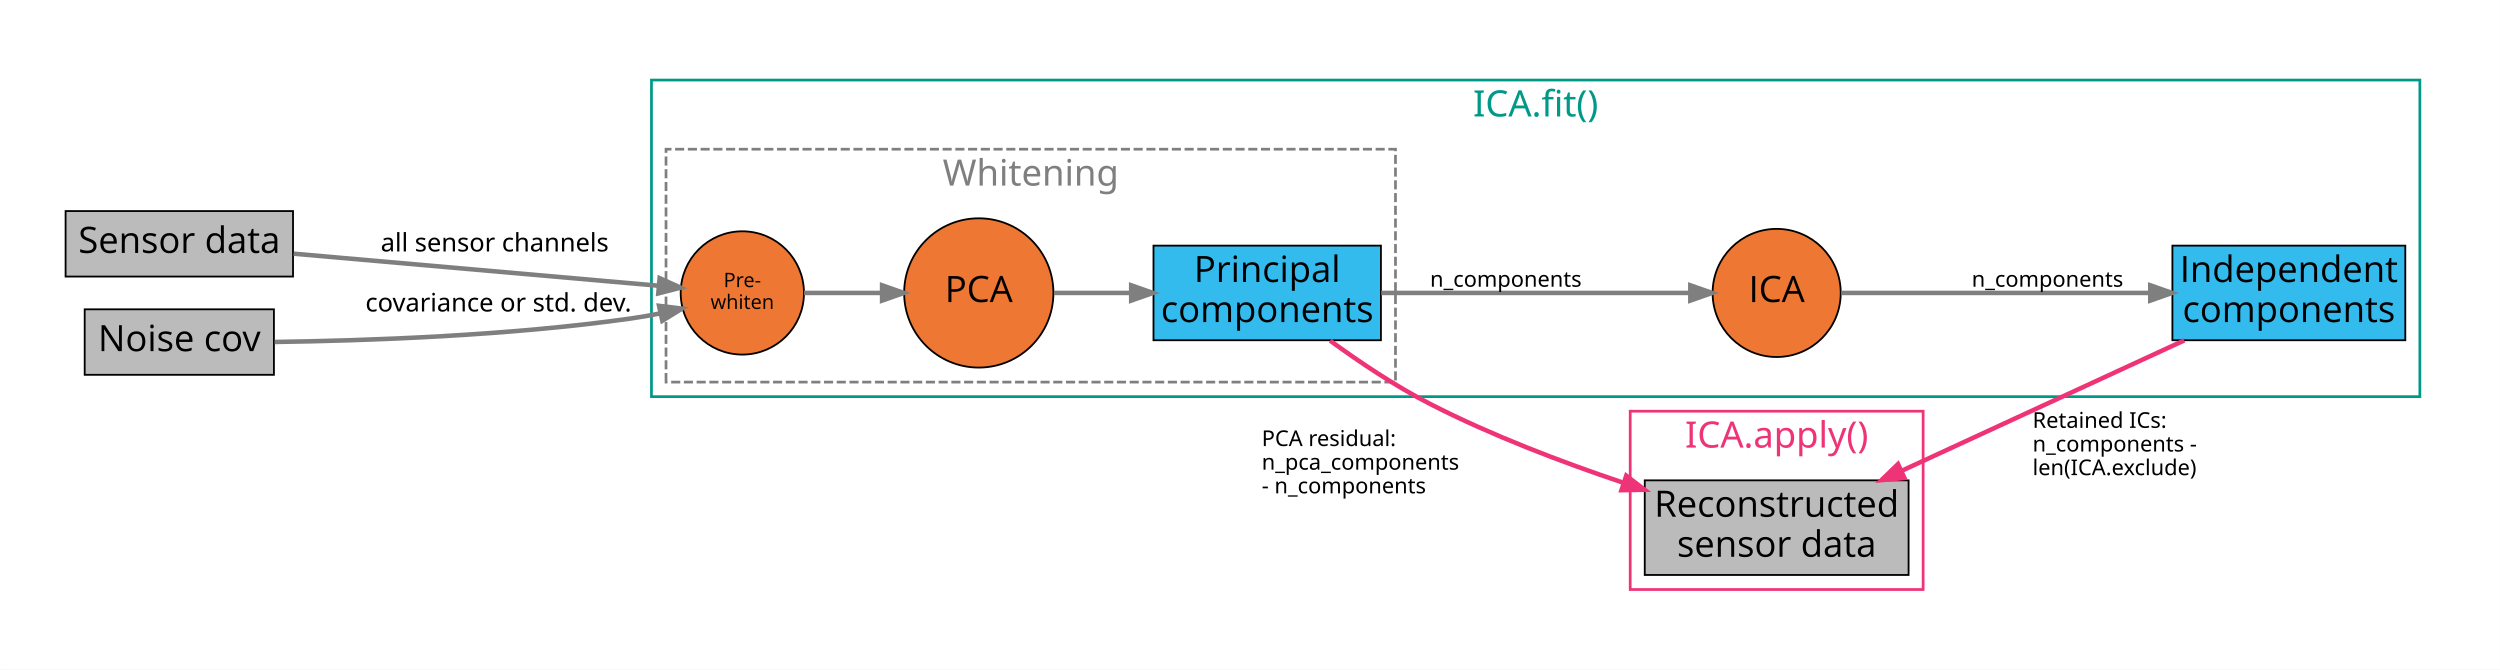
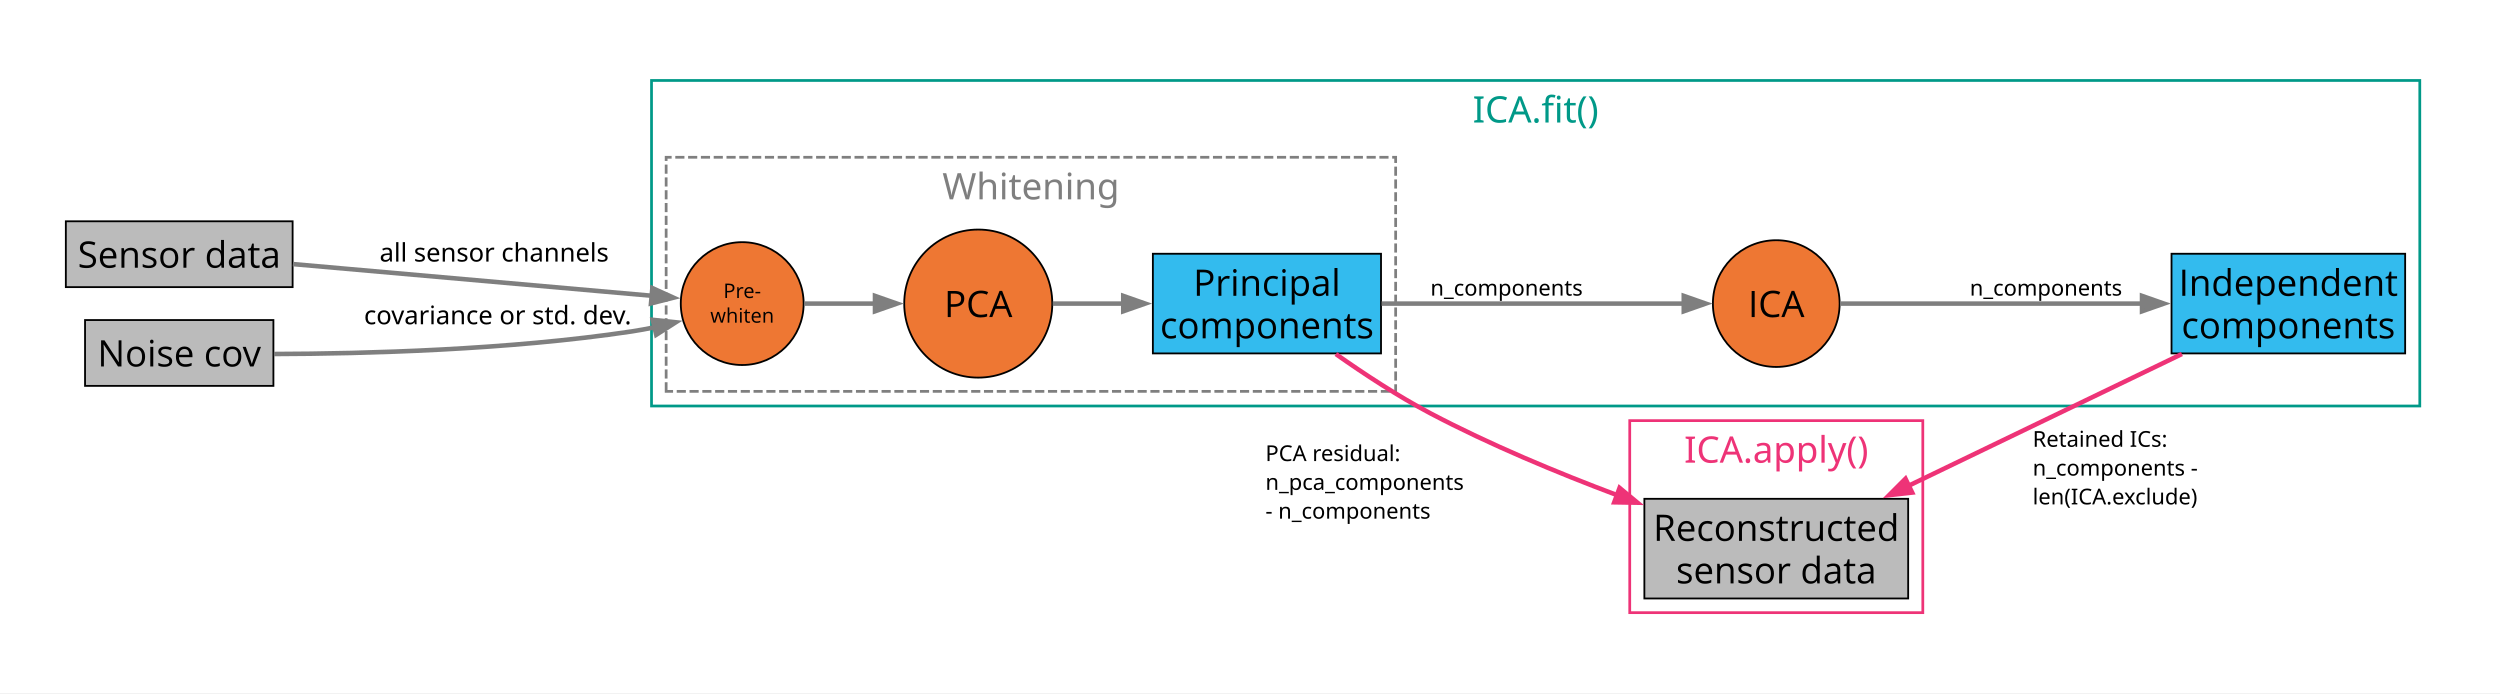
- <svg xmlns="http://www.w3.org/2000/svg" width="1374pt" height="368pt" viewBox="0.00 0.00 1373.91 368.00">
-   <g id="graph0" class="graph" transform="scale(1 1) rotate(0) translate(36 332)">
-     <polygon fill="white" stroke="transparent" points="-36,36 -36,-332 1337.91,-332 1337.91,36 -36,36" />
+ <svg xmlns="http://www.w3.org/2000/svg" width="1367pt" height="379pt" viewBox="0.00 0.00 1367.00 379.00">
+   <g id="graph0" class="graph" transform="scale(1 1) rotate(0) translate(36 343)">
+     <polygon fill="white" stroke="none" points="-36,36 -36,-343 1331.14,-343 1331.14,36 -36,36" />
    <g id="clust1" class="cluster">
-       <polygon fill="none" stroke="#009988" stroke-width="1.5" points="322,-114 322,-288 1293.91,-288 1293.91,-114 322,-114" />
-       <text text-anchor="middle" x="807.95" y="-268" font-family="Source Code Pro" font-size="20.00" fill="#009988">ICA.fit()</text>
+       <polygon fill="none" stroke="#009988" stroke-width="1.5" points="320.25,-121 320.25,-299 1287.14,-299 1287.14,-121 320.25,-121" />
+       <text xml:space="preserve" text-anchor="middle" x="803.69" y="-276" font-family="Source Code Pro" font-size="20.00" fill="#009988">ICA.fit()</text>
    </g>
    <g id="clust2" class="cluster">
-       <polygon fill="none" stroke="#7f7f7f" stroke-width="1.5" stroke-dasharray="5,2" points="330,-122 330,-250 730.91,-250 730.91,-122 330,-122" />
-       <text text-anchor="middle" x="530.45" y="-230" font-family="Source Sans Pro" font-size="20.00" fill="#7f7f7f">Whitening</text>
+       <polygon fill="none" stroke="#7f7f7f" stroke-width="1.5" stroke-dasharray="5,2" points="328.25,-129 328.25,-257 727.14,-257 727.14,-129 328.25,-129" />
+       <text xml:space="preserve" text-anchor="middle" x="527.69" y="-234" font-family="Source Sans Pro" font-size="20.00" fill="#7f7f7f">Whitening</text>
    </g>
    <g id="clust3" class="cluster">
-       <polygon fill="none" stroke="#ee3377" stroke-width="1.5" points="859.91,-8 859.91,-106 1020.91,-106 1020.91,-8 859.91,-8" />
-       <text text-anchor="middle" x="940.41" y="-86" font-family="Source Code Pro" font-size="20.00" fill="#ee3377">ICA.apply()</text>
+       <polygon fill="none" stroke="#ee3377" stroke-width="1.5" points="855.14,-8 855.14,-113 1015.39,-113 1015.39,-8 855.14,-8" />
+       <text xml:space="preserve" text-anchor="middle" x="935.26" y="-90" font-family="Source Code Pro" font-size="20.00" fill="#ee3377">ICA.apply()</text>
    </g>
    <g id="node1" class="node">
-       <polygon fill="#bbbbbb" stroke="black" points="125,-216 0,-216 0,-180 125,-180 125,-216" />
-       <text text-anchor="middle" x="62.5" y="-193" font-family="Open Sans,Arial" font-size="20.00">Sensor data</text>
+       <polygon fill="#bbbbbb" stroke="black" points="124,-222 0,-222 0,-186 124,-186 124,-222" />
+       <text xml:space="preserve" text-anchor="middle" x="62" y="-196.62" font-family="Open Sans,Arial" font-size="20.00">Sensor data</text>
    </g>
    <g id="node3" class="node">
-       <ellipse fill="#ee7733" stroke="black" cx="371.94" cy="-171" rx="33.88" ry="33.88" />
-       <text text-anchor="middle" x="371.94" y="-174.2" font-family="Open Sans,Arial" font-size="11.00">Pre-</text>
-       <text text-anchor="middle" x="371.94" y="-162.2" font-family="Open Sans,Arial" font-size="11.00">whiten</text>
+       <ellipse fill="#ee7733" stroke="black" cx="369.84" cy="-177" rx="33.59" ry="33.59" />
+       <text xml:space="preserve" text-anchor="middle" x="369.84" y="-180.05" font-family="Open Sans,Arial" font-size="11.00">Pre-</text>
+       <text xml:space="preserve" text-anchor="middle" x="369.84" y="-166.55" font-family="Open Sans,Arial" font-size="11.00">whiten</text>
    </g>
    <g id="edge4" class="edge">
-       <path fill="none" stroke="#7f7f7f" stroke-width="2.5" d="M125.35,-192.57C184.76,-187.35 273.1,-179.59 326.05,-174.94" />
-       <polygon fill="#7f7f7f" stroke="#7f7f7f" stroke-width="2.5" points="326.49,-179.12 338.07,-173.89 325.75,-170.75 326.49,-179.12" />
-       <text text-anchor="end" x="298.5" y="-193.8" font-family="Source Sans Pro" font-size="14.00">all sensor channels</text>
+       <path fill="none" stroke="#7f7f7f" stroke-width="2.5" d="M124.16,-198.6C181.85,-193.51 267.2,-185.97 320.34,-181.28" />
+       <polygon fill="#7f7f7f" stroke="#7f7f7f" stroke-width="2.5" points="320.71,-185.47 332.29,-180.23 319.97,-177.1 320.71,-185.47" />
+       <text xml:space="preserve" text-anchor="end" x="296.88" y="-199.97" font-family="Source Sans Pro" font-size="14.00">all sensor channels</text>
    </g>
    <g id="node2" class="node">
-       <polygon fill="#bbbbbb" stroke="black" points="114.5,-162 10.5,-162 10.5,-126 114.5,-126 114.5,-162" />
-       <text text-anchor="middle" x="62.5" y="-139" font-family="Open Sans,Arial" font-size="20.00">Noise cov</text>
+       <polygon fill="#bbbbbb" stroke="black" points="113.5,-168 10.5,-168 10.5,-132 113.5,-132 113.5,-168" />
+       <text xml:space="preserve" text-anchor="middle" x="62" y="-142.62" font-family="Open Sans,Arial" font-size="20.00">Noise cov</text>
    </g>
    <g id="edge5" class="edge">
-       <path fill="none" stroke="#7f7f7f" stroke-width="2.5" d="M114.95,-144.06C165.19,-144.74 243.69,-147.45 311,-157 316.12,-157.73 321.44,-158.68 326.71,-159.74" />
-       <polygon fill="#7f7f7f" stroke="#7f7f7f" stroke-width="2.5" points="326.17,-163.92 338.79,-162.39 327.96,-155.72 326.17,-163.92" />
-       <text text-anchor="end" x="311" y="-160.8" font-family="Source Sans Pro" font-size="14.00">covariance or std. dev.</text>
+       <path fill="none" stroke="#7f7f7f" stroke-width="2.5" d="M113.76,-149.43C163.75,-149.57 242.16,-151.67 309.25,-161.75 313.41,-162.38 317.71,-163.17 321.99,-164.07" />
+       <polygon fill="#7f7f7f" stroke="#7f7f7f" stroke-width="2.5" points="320.9,-168.12 333.55,-166.78 322.82,-159.95 320.9,-168.12" />
+       <text xml:space="preserve" text-anchor="end" x="309.25" y="-165.7" font-family="Source Sans Pro" font-size="14.00">covariance or std. dev.</text>
    </g>
    <g id="node4" class="node">
-       <ellipse fill="#ee7733" stroke="black" cx="501.89" cy="-171" rx="41.02" ry="41.02" />
-       <text text-anchor="middle" x="501.89" y="-166" font-family="Open Sans,Arial" font-size="20.00">PCA</text>
+       <ellipse fill="#ee7733" stroke="black" cx="498.91" cy="-177" rx="40.48" ry="40.48" />
+       <text xml:space="preserve" text-anchor="middle" x="498.91" y="-169.62" font-family="Open Sans,Arial" font-size="20.00">PCA</text>
    </g>
    <g id="edge1" class="edge">
-       <path fill="none" stroke="#7f7f7f" stroke-width="2.5" d="M405.89,-171C418.84,-171 434.01,-171 448.39,-171" />
-       <polygon fill="#7f7f7f" stroke="#7f7f7f" stroke-width="2.5" points="448.75,-175.2 460.75,-171 448.75,-166.8 448.75,-175.2" />
+       <path fill="none" stroke="#7f7f7f" stroke-width="2.5" d="M403.89,-177C415.71,-177 429.36,-177 442.55,-177" />
+       <polygon fill="#7f7f7f" stroke="#7f7f7f" stroke-width="2.5" points="442.45,-181.2 454.45,-177 442.45,-172.8 442.45,-181.2" />
    </g>
    <g id="node5" class="node">
-       <polygon fill="#33bbee" stroke="black" points="722.91,-197 597.91,-197 597.91,-145 722.91,-145 722.91,-197" />
-       <text text-anchor="middle" x="660.41" y="-177" font-family="Open Sans,Arial" font-size="20.00">Principal</text>
-       <text text-anchor="middle" x="660.41" y="-155" font-family="Open Sans,Arial" font-size="20.00">components</text>
+       <polygon fill="#33bbee" stroke="black" points="719.14,-204.25 594.39,-204.25 594.39,-149.75 719.14,-149.75 719.14,-204.25" />
+       <text xml:space="preserve" text-anchor="middle" x="656.76" y="-181.25" font-family="Open Sans,Arial" font-size="20.00">Principal</text>
+       <text xml:space="preserve" text-anchor="middle" x="656.76" y="-158" font-family="Open Sans,Arial" font-size="20.00">components</text>
    </g>
    <g id="edge2" class="edge">
-       <path fill="none" stroke="#7f7f7f" stroke-width="2.5" d="M543.2,-171C556.15,-171 570.93,-171 585.5,-171" />
-       <polygon fill="#7f7f7f" stroke="#7f7f7f" stroke-width="2.5" points="585.66,-175.2 597.66,-171 585.66,-166.8 585.66,-175.2" />
+       <path fill="none" stroke="#7f7f7f" stroke-width="2.5" d="M539.64,-177C551.5,-177 564.93,-177 578.34,-177" />
+       <polygon fill="#7f7f7f" stroke="#7f7f7f" stroke-width="2.5" points="578.2,-181.2 590.2,-177 578.2,-172.8 578.2,-181.2" />
    </g>
    <g id="node6" class="node">
-       <ellipse fill="#ee7733" stroke="black" cx="940.41" cy="-171" rx="35.21" ry="35.21" />
-       <text text-anchor="middle" x="940.41" y="-166" font-family="Open Sans,Arial" font-size="20.00">ICA</text>
+       <ellipse fill="#ee7733" stroke="black" cx="935.26" cy="-177" rx="34.65" ry="34.65" />
+       <text xml:space="preserve" text-anchor="middle" x="935.26" y="-169.62" font-family="Open Sans,Arial" font-size="20.00">ICA</text>
    </g>
    <g id="edge6" class="edge">
-       <path fill="none" stroke="#7f7f7f" stroke-width="2.5" d="M723.1,-171C774.39,-171 846.26,-171 892.83,-171" />
-       <polygon fill="#7f7f7f" stroke="#7f7f7f" stroke-width="2.5" points="892.96,-175.2 904.96,-171 892.96,-166.8 892.96,-175.2" />
-       <text text-anchor="start" x="749.91" y="-174.4" font-family="Source Code Pro" font-size="12.00">n_components</text>
+       <path fill="none" stroke="#7f7f7f" stroke-width="2.5" d="M719.47,-177C769.34,-177 838.6,-177 884.85,-177" />
+       <polygon fill="#7f7f7f" stroke="#7f7f7f" stroke-width="2.5" points="884.69,-181.2 896.69,-177 884.69,-172.8 884.69,-181.2" />
+       <text xml:space="preserve" text-anchor="start" x="746.14" y="-181.35" font-family="Source Code Pro" font-size="12.00">n_components</text>
    </g>
    <g id="node8" class="node">
-       <polygon fill="#bbbbbb" stroke="black" points="1012.91,-68 867.91,-68 867.91,-16 1012.91,-16 1012.91,-68" />
-       <text text-anchor="middle" x="940.41" y="-48" font-family="Open Sans,Arial" font-size="20.00">Reconstructed</text>
-       <text text-anchor="middle" x="940.41" y="-26" font-family="Open Sans,Arial" font-size="20.00">sensor data</text>
+       <polygon fill="#bbbbbb" stroke="black" points="1007.39,-70.25 863.14,-70.25 863.14,-15.75 1007.39,-15.75 1007.39,-70.25" />
+       <text xml:space="preserve" text-anchor="middle" x="935.26" y="-47.25" font-family="Open Sans,Arial" font-size="20.00">Reconstructed</text>
+       <text xml:space="preserve" text-anchor="middle" x="935.26" y="-24" font-family="Open Sans,Arial" font-size="20.00">sensor data</text>
    </g>
    <g id="edge8" class="edge">
-       <path fill="none" stroke="#ee3377" stroke-width="2.5" d="M695,-144.78C711.01,-133.1 730.81,-119.8 749.91,-110 783.43,-92.8 822.32,-78.03 856.11,-66.69" />
-       <polygon fill="#ee3377" stroke="#ee3377" stroke-width="2.5" points="857.75,-70.57 867.84,-62.83 855.12,-62.6 857.75,-70.57" />
-       <text text-anchor="start" x="657.4" y="-86.86" font-family="Source Code Pro" font-size="12.00">PCA residual:</text>
-       <text text-anchor="start" x="657.4" y="-73.86" font-family="Source Code Pro" font-size="12.00">n_pca_components</text>
-       <text text-anchor="start" x="657.4" y="-60.86" font-family="Source Code Pro" font-size="12.00">- n_components</text>
+       <path fill="none" stroke="#ee3377" stroke-width="2.5" d="M694.46,-149.4C709.93,-138.49 728.43,-126.35 746.14,-117 778.44,-99.95 815.56,-84.54 848.26,-72.24" />
+       <polygon fill="#ee3377" stroke="#ee3377" stroke-width="2.5" points="849.58,-76.23 859.38,-68.13 846.67,-68.35 849.58,-76.23" />
+       <text xml:space="preserve" text-anchor="start" x="655.94" y="-90.89" font-family="Source Code Pro" font-size="12.00">PCA residual:</text>
+       <text xml:space="preserve" text-anchor="start" x="655.94" y="-75.14" font-family="Source Code Pro" font-size="12.00">n_pca_components</text>
+       <text xml:space="preserve" text-anchor="start" x="655.94" y="-59.39" font-family="Source Code Pro" font-size="12.00">- n_components</text>
    </g>
    <g id="node7" class="node">
-       <polygon fill="#33bbee" stroke="black" points="1285.91,-197 1157.91,-197 1157.91,-145 1285.91,-145 1285.91,-197" />
-       <text text-anchor="middle" x="1221.91" y="-177" font-family="Open Sans,Arial" font-size="20.00">Independent</text>
-       <text text-anchor="middle" x="1221.91" y="-155" font-family="Open Sans,Arial" font-size="20.00">components</text>
+       <polygon fill="#33bbee" stroke="black" points="1279.14,-204.25 1151.39,-204.25 1151.39,-149.75 1279.14,-149.75 1279.14,-204.25" />
+       <text xml:space="preserve" text-anchor="middle" x="1215.26" y="-181.25" font-family="Open Sans,Arial" font-size="20.00">Independent</text>
+       <text xml:space="preserve" text-anchor="middle" x="1215.26" y="-158" font-family="Open Sans,Arial" font-size="20.00">components</text>
    </g>
    <g id="edge3" class="edge">
-       <path fill="none" stroke="#7f7f7f" stroke-width="2.5" d="M975.96,-171C1018.05,-171 1090.37,-171 1145.55,-171" />
-       <polygon fill="#7f7f7f" stroke="#7f7f7f" stroke-width="2.5" points="1145.75,-175.2 1157.75,-171 1145.75,-166.8 1145.75,-175.2" />
-       <text text-anchor="end" x="1130.91" y="-174.4" font-family="Source Code Pro" font-size="12.00">n_components</text>
+       <path fill="none" stroke="#7f7f7f" stroke-width="2.5" d="M970.35,-177C1011.19,-177 1080.93,-177 1135.4,-177" />
+       <polygon fill="#7f7f7f" stroke="#7f7f7f" stroke-width="2.5" points="1135.26,-181.2 1147.26,-177 1135.26,-172.8 1135.26,-181.2" />
+       <text xml:space="preserve" text-anchor="end" x="1124.39" y="-181.35" font-family="Source Code Pro" font-size="12.00">n_components</text>
    </g>
    <g id="edge7" class="edge">
-       <path fill="none" stroke="#ee3377" stroke-width="2.5" d="M1164.43,-144.93C1119.56,-124.22 1056.66,-95.19 1009.09,-73.24" />
-       <polygon fill="#ee3377" stroke="#ee3377" stroke-width="2.5" points="1010.62,-69.32 997.97,-68.11 1007.1,-76.95 1010.62,-69.32" />
-       <text text-anchor="start" x="1081.06" y="-96.85" font-family="Source Code Pro" font-size="12.00">Retained ICs:</text>
-       <text text-anchor="start" x="1081.06" y="-83.85" font-family="Source Code Pro" font-size="12.00">n_components -</text>
-       <text text-anchor="start" x="1081.06" y="-70.85" font-family="Source Code Pro" font-size="12.00">len(ICA.exclude)</text>
+       <path fill="none" stroke="#ee3377" stroke-width="2.5" d="M1157.07,-149.43C1113.73,-128.54 1053.92,-99.71 1007.48,-77.33" />
+       <polygon fill="#ee3377" stroke="#ee3377" stroke-width="2.5" points="1009.57,-73.67 996.94,-72.25 1005.92,-81.24 1009.57,-73.67" />
+       <text xml:space="preserve" text-anchor="start" x="1075.46" y="-98.69" font-family="Source Code Pro" font-size="12.00">Retained ICs:</text>
+       <text xml:space="preserve" text-anchor="start" x="1075.46" y="-82.94" font-family="Source Code Pro" font-size="12.00">n_components -</text>
+       <text xml:space="preserve" text-anchor="start" x="1075.46" y="-67.19" font-family="Source Code Pro" font-size="12.00">len(ICA.exclude)</text>
    </g>
  </g>
</svg>
